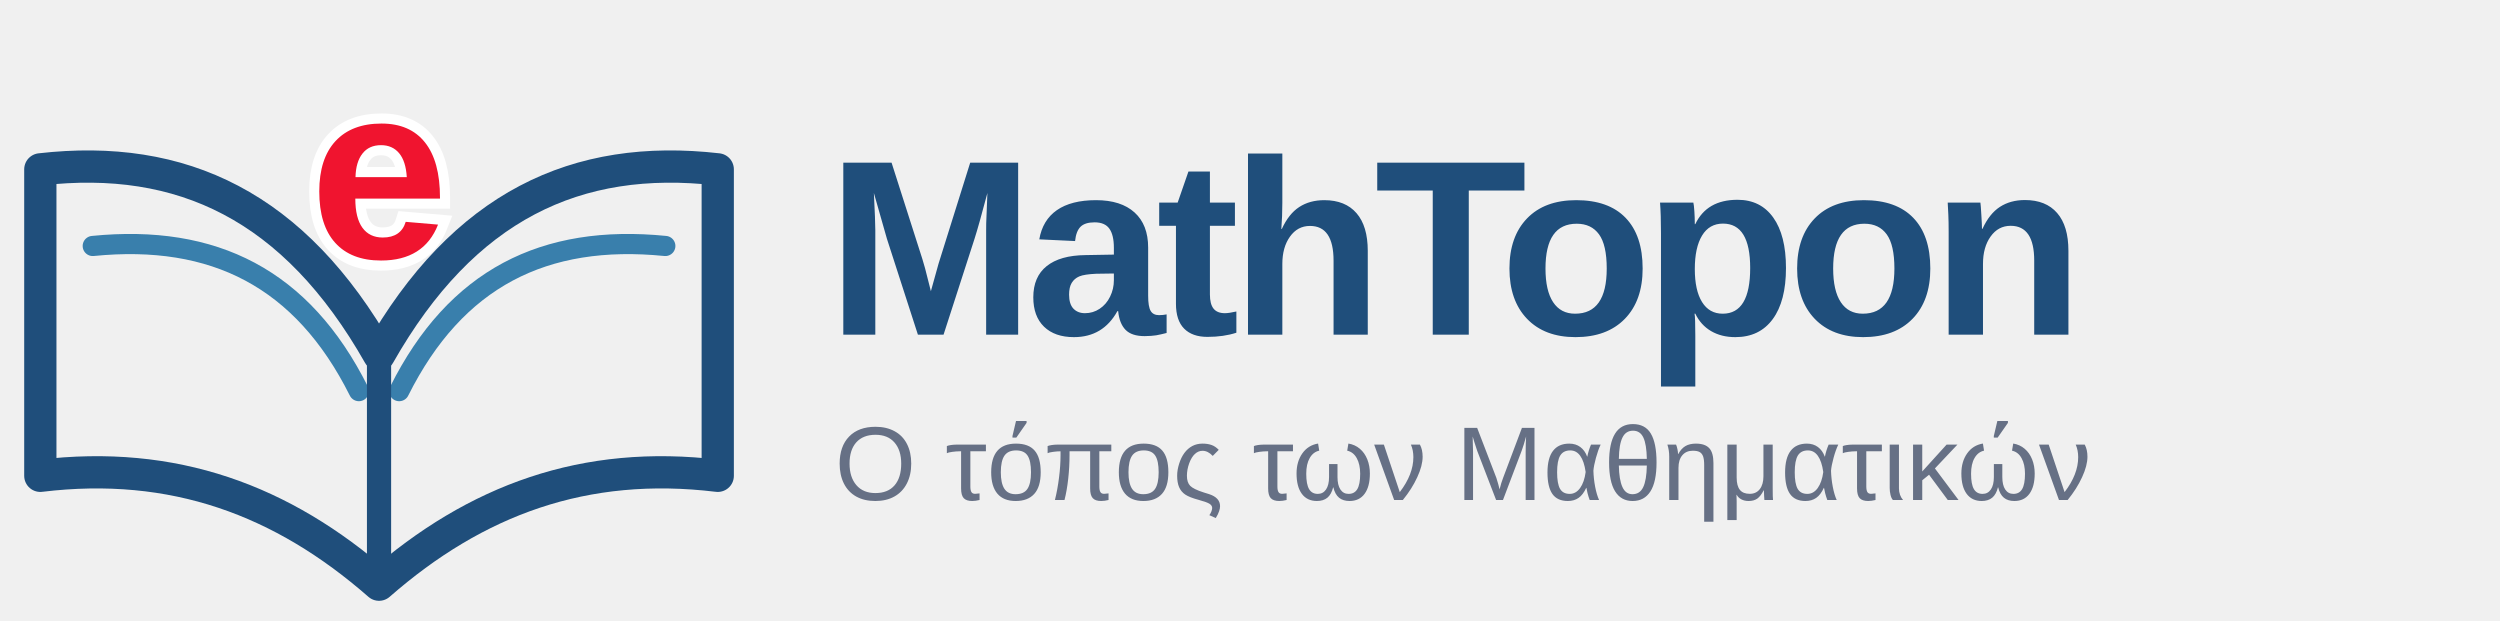
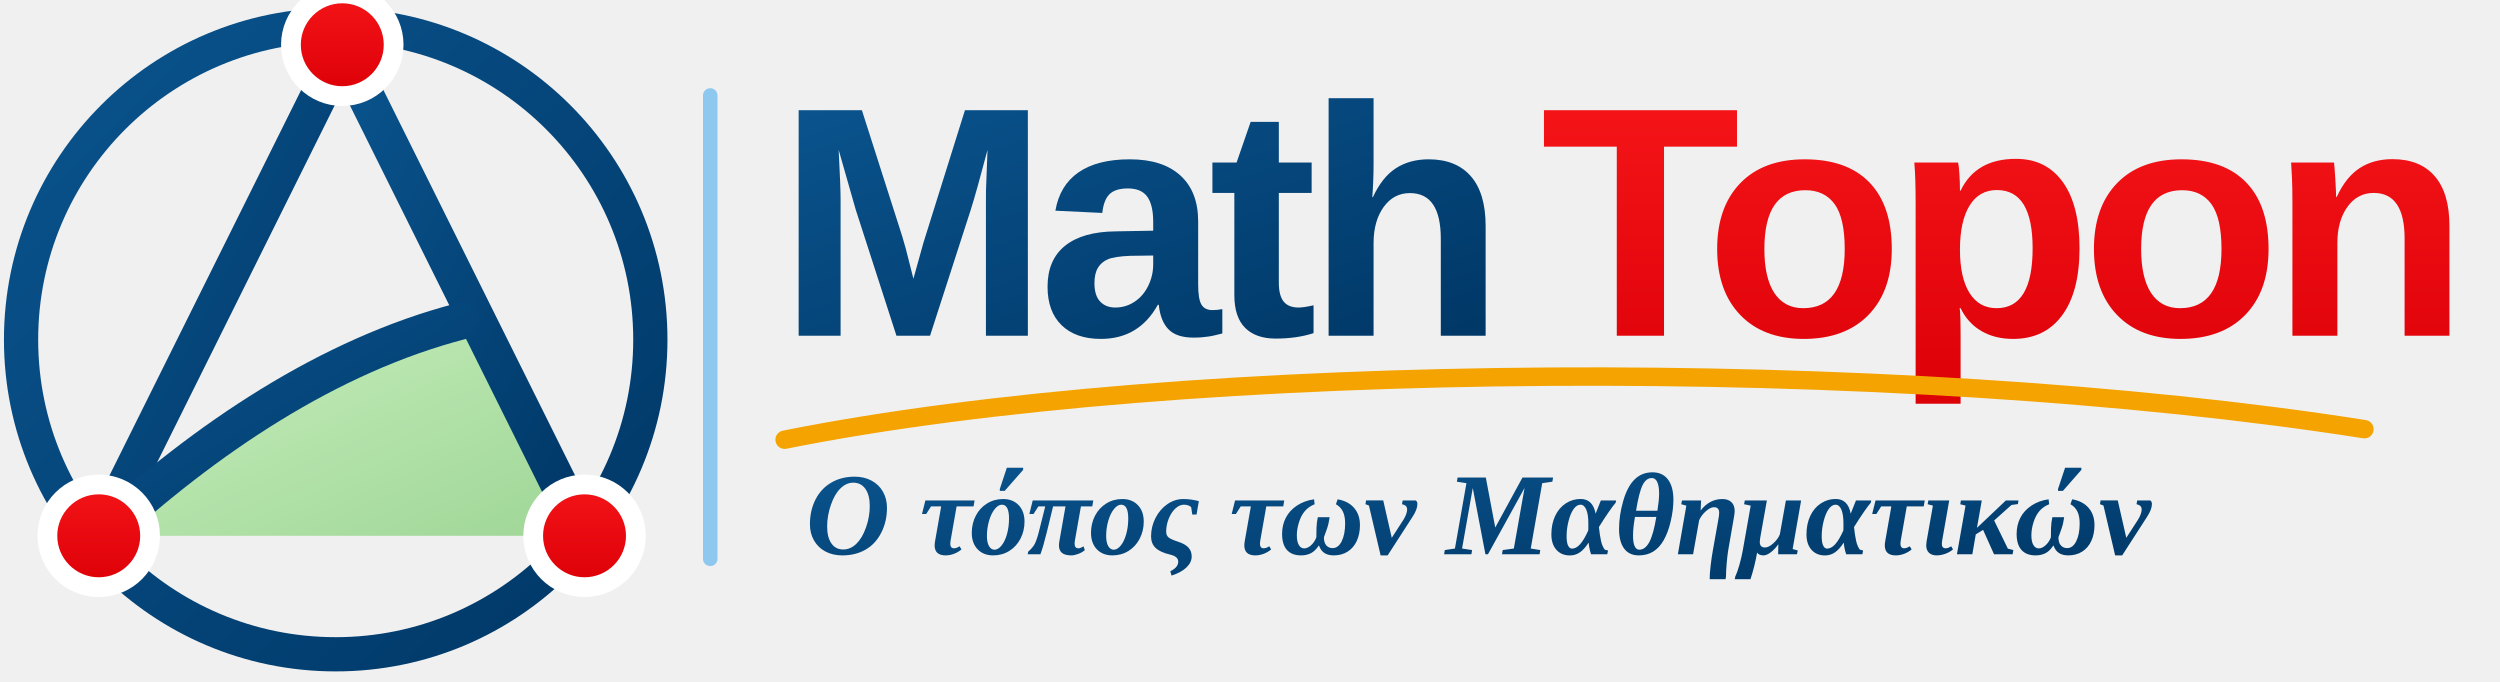
- <svg xmlns="http://www.w3.org/2000/svg" viewBox="0 0 620 154" role="img" aria-labelledby="title desc">
-   <g fill="none" stroke-linecap="round" stroke-linejoin="round">
-     <path d="M10 42 L10 118 C43 114 70 124 94 145 C118 124 145 114 178 118 L178 42 C143 38 115 51 94 88 C73 51 45 38 10 42 Z" stroke="#1F4E7B" stroke-width="8" />
-     <path d="M23 61 C53 58 75 69 89 97 M165 61 C135 58 113 69 99 97" stroke="#397FAC" stroke-width="5" />
-     <path d="M94 88 L94 141" stroke="#1F4E7B" stroke-width="6" />
-   </g>
-   <text x="94" y="64" text-anchor="middle" font-family="Arial, Helvetica, sans-serif" font-size="62" font-weight="800" fill="#F0142F" stroke="#FFFFFF" stroke-width="5" paint-order="stroke fill">e</text>
-   <text x="205" y="83" font-family="Arial, Helvetica, sans-serif" font-size="62" font-weight="800" letter-spacing="-2.2" fill="#1F4E7B">MathTopon</text>
-   <text x="207" y="124" font-family="Arial, Helvetica, sans-serif" font-size="26" font-weight="500" fill="#667085">Ο τόπος των Μαθηματικών</text>
+ <svg xmlns="http://www.w3.org/2000/svg" viewBox="0 0 1899 518" role="img" aria-labelledby="title description">
+   <defs>
+     <linearGradient id="navy" x1="0" y1="0" x2="1" y2="1">
+       <stop offset="0" stop-color="#0a548e" />
+       <stop offset="1" stop-color="#003766" />
+     </linearGradient>
+     <linearGradient id="red" x1="0" y1="0" x2="0" y2="1">
+       <stop offset="0" stop-color="#f41418" />
+       <stop offset="1" stop-color="#dc0007" />
+     </linearGradient>
+     <linearGradient id="green" x1="0" y1="0" x2="1" y2="1">
+       <stop offset="0" stop-color="#c8efbd" />
+       <stop offset="1" stop-color="#9fd697" />
+     </linearGradient>
+   </defs>
+   <circle cx="255" cy="258" r="239" fill="none" stroke="url(#navy)" stroke-width="26" />
+   <path d="M76 407 C155 334 250 270 350 244 L444 407 Z" fill="url(#green)" />
+   <path d="M260 37 L76 407" fill="none" stroke="url(#navy)" stroke-width="28" stroke-linecap="round" />
+   <path d="M260 37 L444 407" fill="none" stroke="url(#navy)" stroke-width="28" stroke-linecap="round" />
+   <path d="M76 407 C156 333 250 270 350 244" fill="none" stroke="url(#navy)" stroke-width="28" stroke-linecap="round" />
+   <path d="M76 407 H444" fill="none" stroke="url(#navy)" stroke-width="28" stroke-linecap="round" />
+   <circle cx="260" cy="34" r="39" fill="url(#red)" stroke="#fff" stroke-width="15" />
+   <circle cx="75" cy="407" r="39" fill="url(#red)" stroke="#fff" stroke-width="15" />
+   <circle cx="444" cy="407" r="39" fill="url(#red)" stroke="#fff" stroke-width="15" />
+   <rect x="534" y="67" width="11" height="363" rx="5.5" fill="#8ec8ee" />
+   <text x="590" y="255" fill="url(#navy)" font-family="Arial, Helvetica, sans-serif" font-size="249" font-weight="900" letter-spacing="-9" textLength="594" lengthAdjust="spacingAndGlyphs">Math</text>
+   <text x="1170" y="255" fill="url(#red)" font-family="Arial, Helvetica, sans-serif" font-size="249" font-weight="900" letter-spacing="-9" textLength="729" lengthAdjust="spacingAndGlyphs">Topon</text>
+   <path d="M596 334 C900 273 1440 270 1796 326" fill="none" stroke="#f4a300" stroke-width="14" stroke-linecap="round" />
+   <text x="612" y="421" fill="url(#navy)" font-family="Georgia, 'Times New Roman', serif" font-size="89" font-style="italic" font-weight="700" textLength="1218" lengthAdjust="spacingAndGlyphs">Ο τόπος των Μαθηματικών</text>
</svg>
